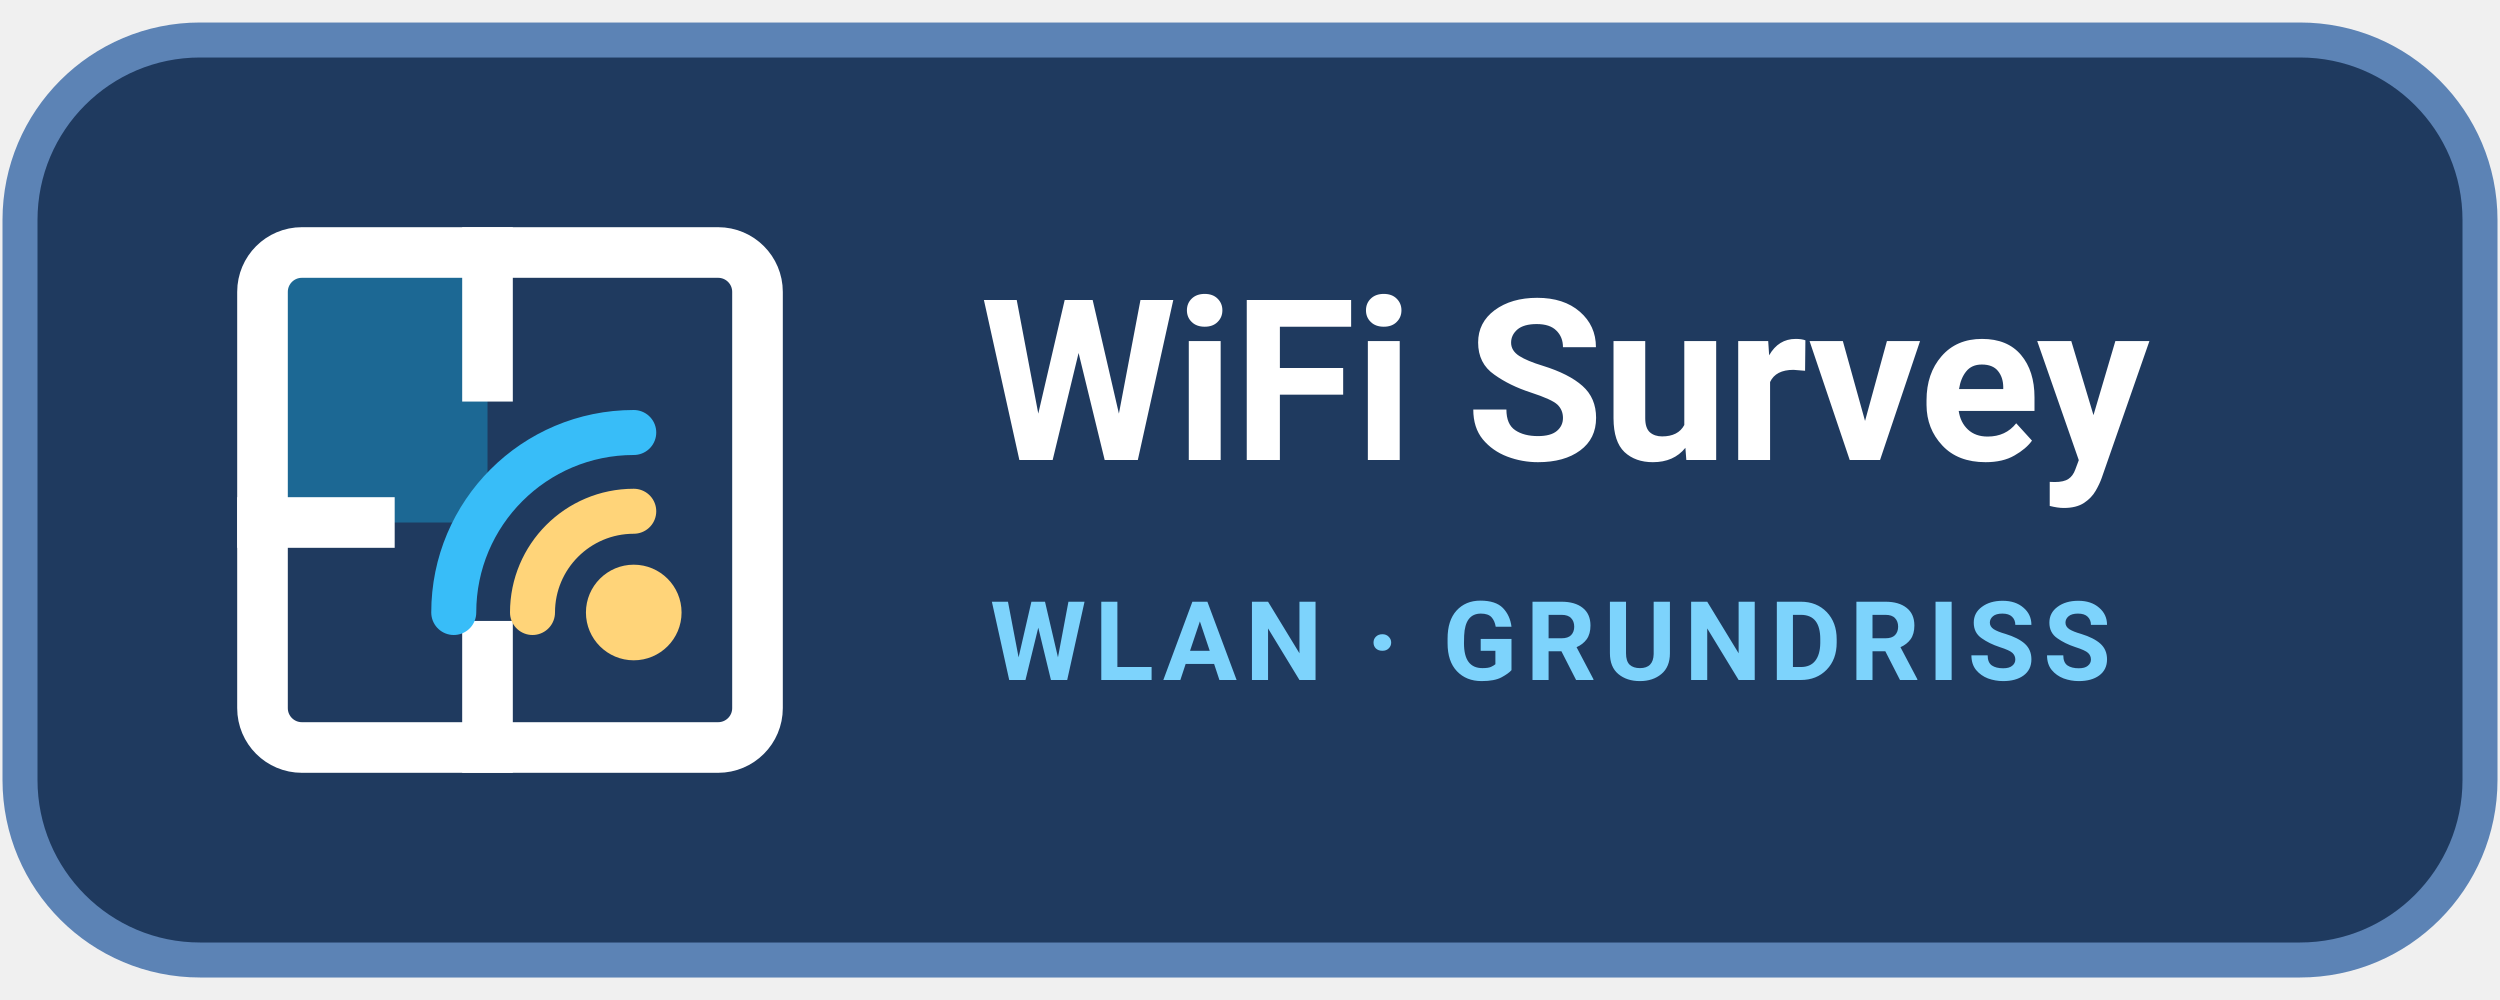
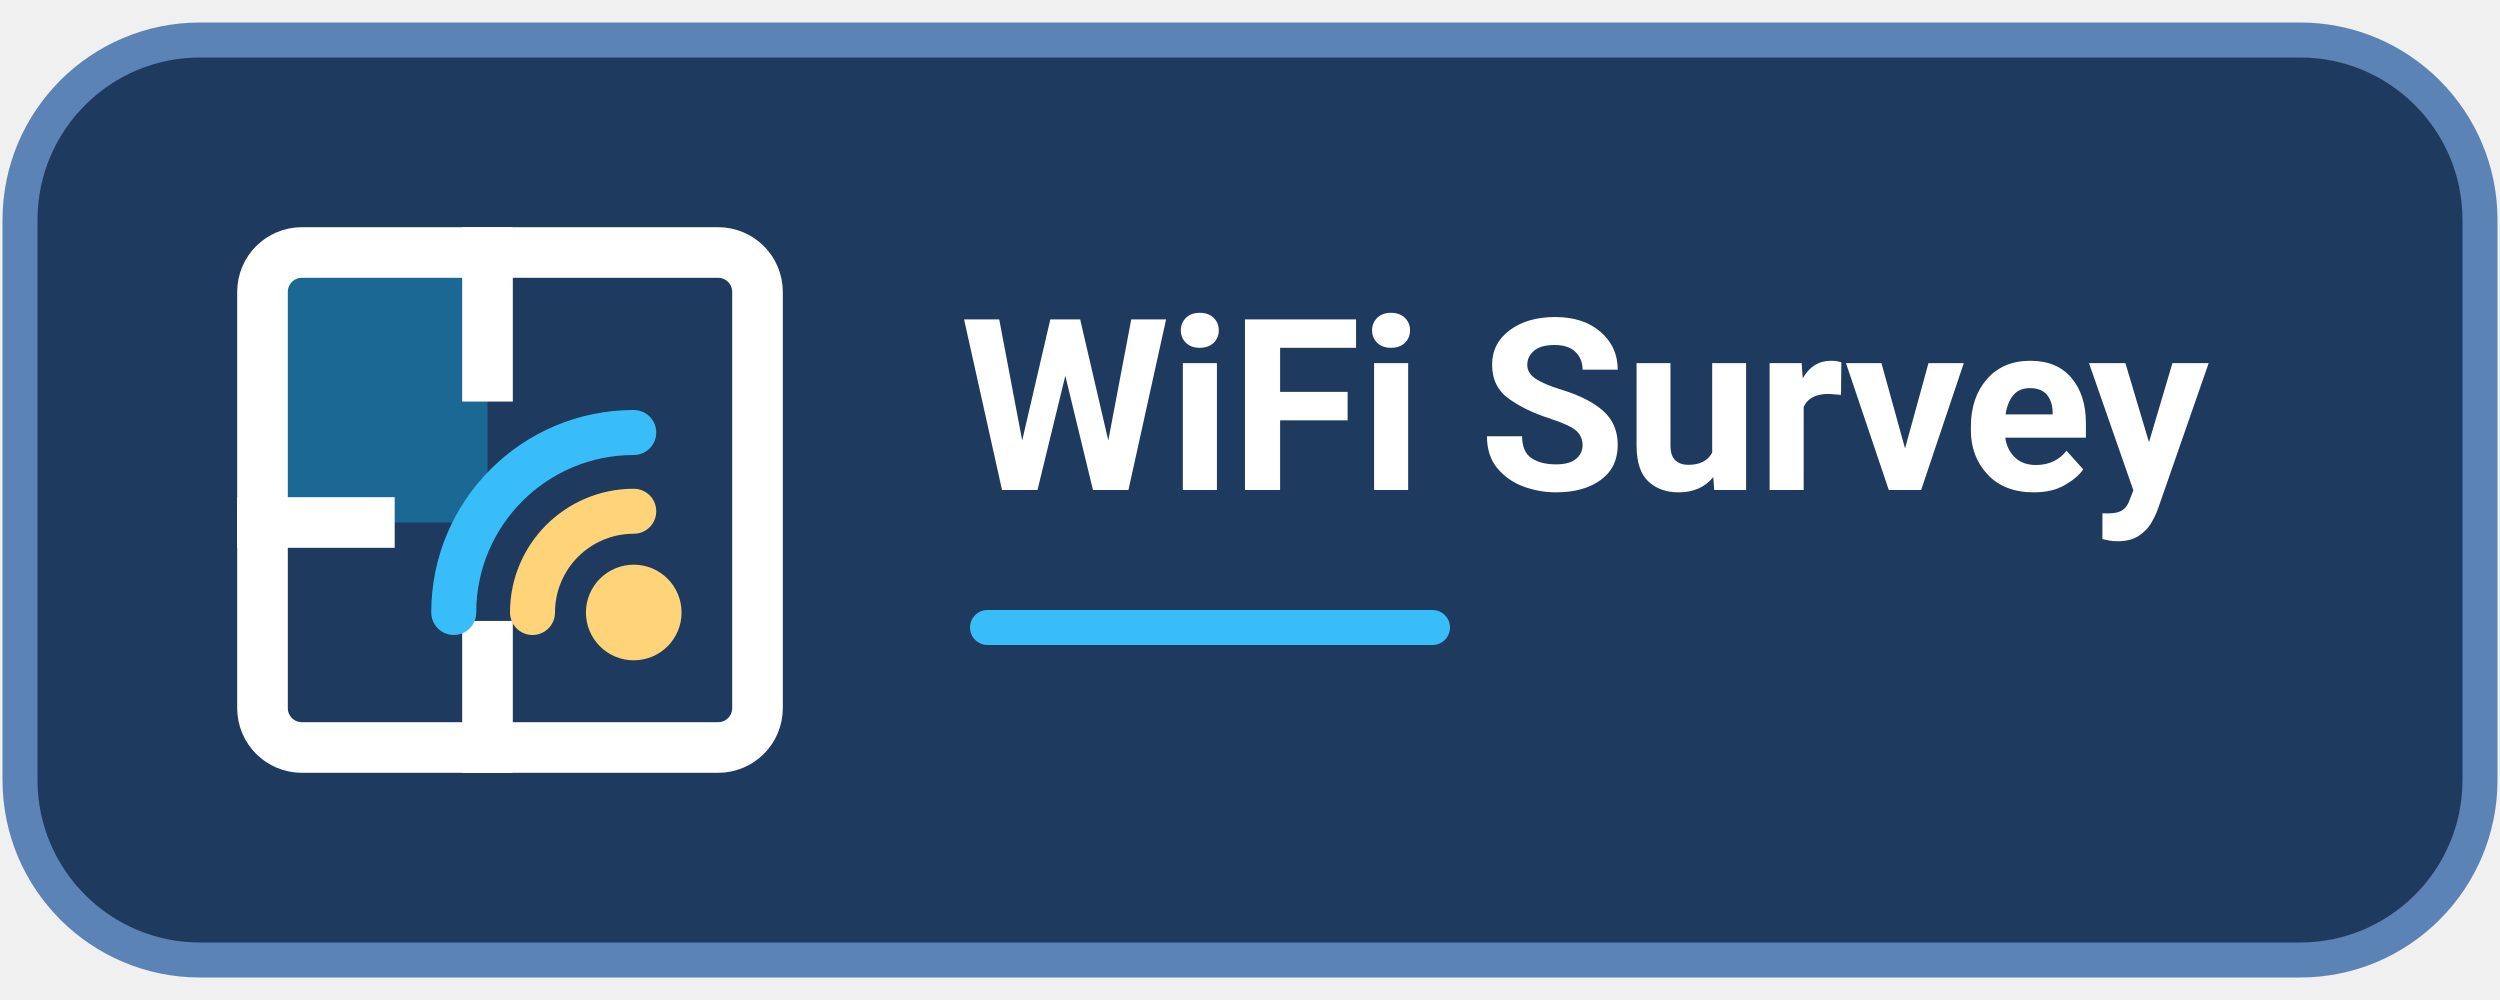
<svg xmlns="http://www.w3.org/2000/svg" viewBox="0 0 250 100" width="250" height="100">
  <rect x="2" y="4" width="246" height="92" rx="18" fill="#1f3a5f" stroke="#5c83b5" stroke-width="3.5" />
  <g transform="translate(15 14) scale(0.5625)">
    <rect x="20" y="20" width="40" height="48" fill="#18bcf2" fill-opacity="0.36" />
    <rect x="20" y="20" width="88" height="88" rx="7" fill="none" stroke="#ffffff" stroke-width="9" stroke-linejoin="round" />
    <path d="M 60 20 V 42 M 60 90 V 108 M 20 68 H 39" fill="none" stroke="#ffffff" stroke-width="9" stroke-linecap="square" />
    <path d="M 54 84 A 32 32 0 0 1 86 52" fill="none" stroke="#38bdf8" stroke-width="8" stroke-linecap="round" />
    <path d="M 68 84 A 18 18 0 0 1 86 66" fill="none" stroke="#ffd479" stroke-width="8" stroke-linecap="round" />
    <circle cx="86" cy="84" r="8.5" fill="#ffd479" />
  </g>
-   <text x="98" y="46" fill="#ffffff" font-family="system-ui, -apple-system, 'Segoe UI', Roboto, 'DejaVu Sans', sans-serif" font-size="22.5" font-weight="700" letter-spacing="-0.2">WiFi Survey</text>
-   <text x="99" y="68" fill="#7dd3fc" font-family="system-ui, -apple-system, 'Segoe UI', Roboto, 'DejaVu Sans', sans-serif" font-size="11" font-weight="600" letter-spacing="0.8">WLAN · GRUNDRISS</text>
+   <text x="96" y="49" fill="#ffffff" font-family="system-ui, -apple-system, 'Segoe UI', Roboto, 'DejaVu Sans', sans-serif" font-size="24" font-weight="700" letter-spacing="-0.2">WiFi Survey</text>
+   <rect x="97" y="61" width="48" height="3.5" rx="1.75" fill="#38bdf8" />
</svg>
